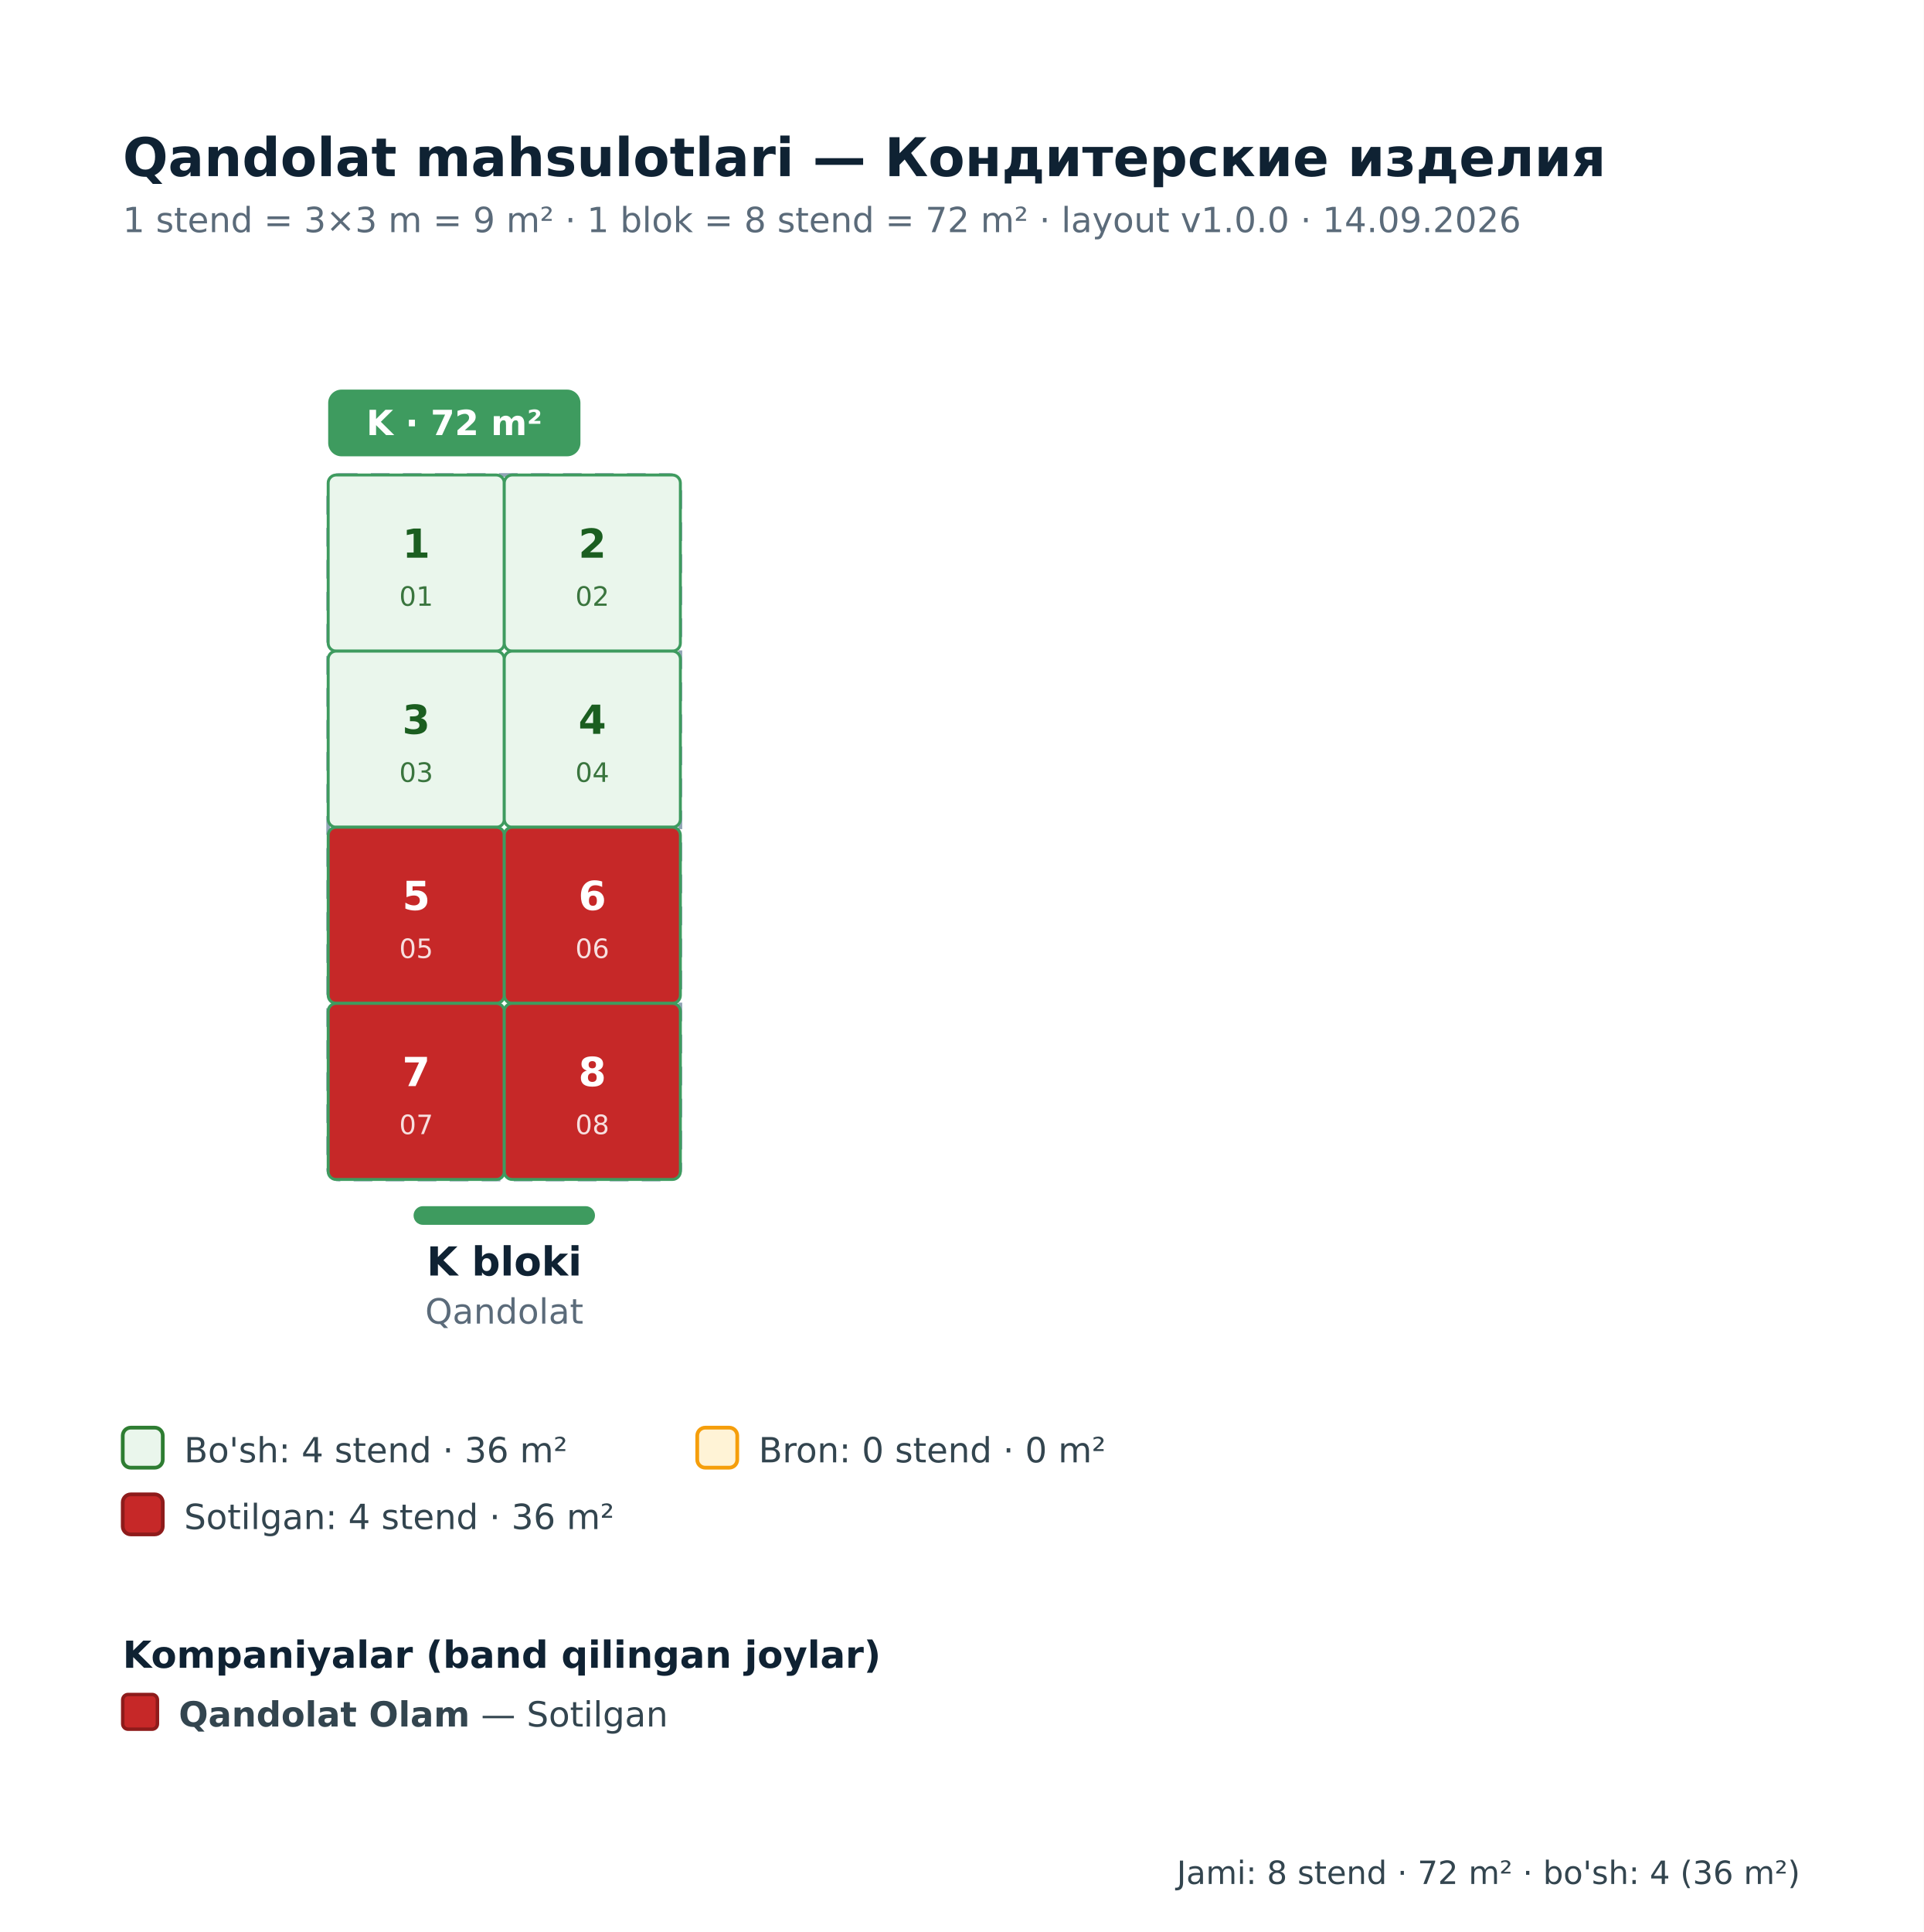
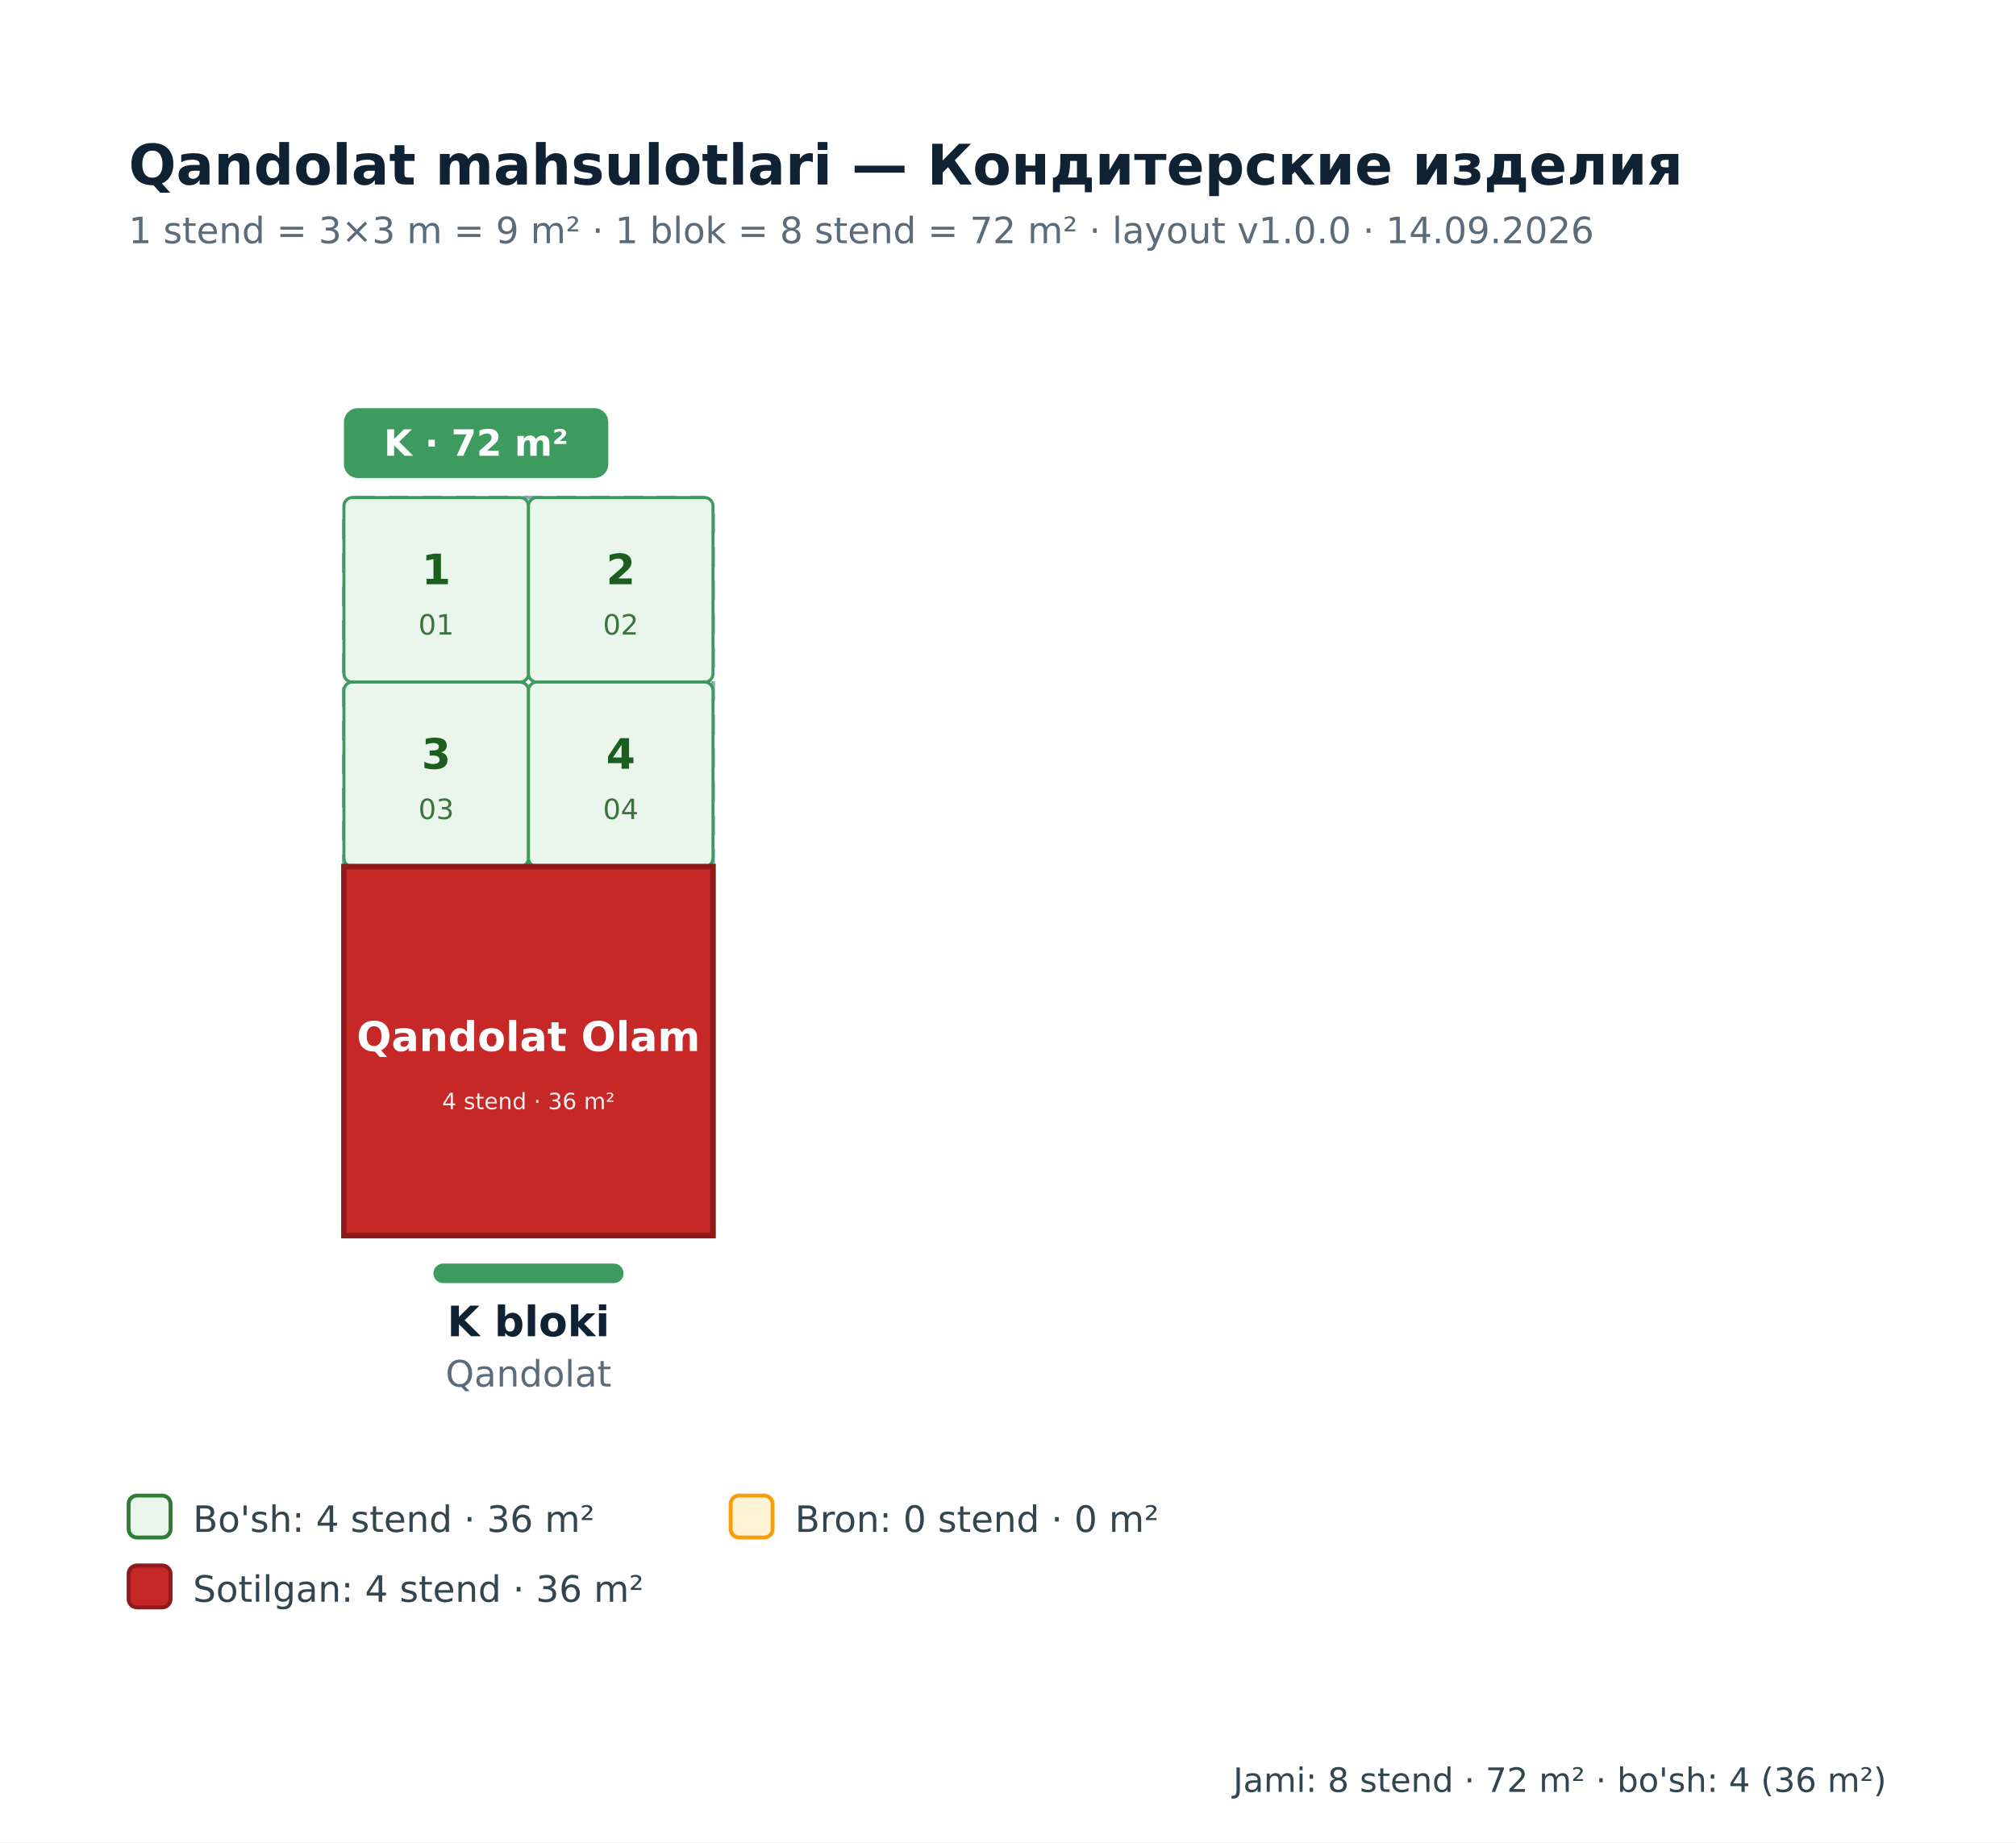
- <svg xmlns="http://www.w3.org/2000/svg" width="721" height="724" viewBox="0 0 721 724" font-family="DejaVu Sans, Helvetica, Arial, sans-serif">
-   <rect width="721" height="724" fill="#ffffff" />
+ <svg xmlns="http://www.w3.org/2000/svg" width="721" height="659" viewBox="0 0 721 659" font-family="DejaVu Sans, Helvetica, Arial, sans-serif">
+   <rect width="721" height="659" fill="#ffffff" />
  <text x="46" y="66" font-size="20" font-weight="bold" fill="#0f2233">Qandolat mahsulotlari — Кондитерские изделия</text>
  <text x="46" y="87" font-size="13" fill="#5b6b7a">1 stend = 3×3 m = 9 m² · 1 blok = 8 stend = 72 m² · layout v1.0.0 · 14.09.2026</text>
  <rect x="123.00" y="178.00" width="132.00" height="264.00" fill="none" stroke="#90a4b5" stroke-width="1.4" stroke-dasharray="7 5" rx="4" />
  <rect x="123.00" y="146.00" width="94.54" height="25" rx="5" fill="#3E9B5F" />
  <text x="170.27" y="163.05" font-size="13" font-weight="bold" fill="#ffffff" text-anchor="middle">K · 72 m²</text>
  <rect x="123.00" y="178.00" width="66.00" height="66.00" rx="3" fill="#eaf6ec" stroke="#3E9B5F" stroke-width="1.1" />
  <text x="156.00" y="209.00" font-size="15.00" font-weight="bold" fill="#1b5e20" text-anchor="middle">1</text>
  <text x="156.00" y="227.00" font-size="10" fill="#1b5e20" text-anchor="middle" opacity="0.85">01</text>
  <rect x="189.00" y="178.00" width="66.00" height="66.00" rx="3" fill="#eaf6ec" stroke="#3E9B5F" stroke-width="1.1" />
  <text x="222.00" y="209.00" font-size="15.00" font-weight="bold" fill="#1b5e20" text-anchor="middle">2</text>
  <text x="222.00" y="227.00" font-size="10" fill="#1b5e20" text-anchor="middle" opacity="0.85">02</text>
  <rect x="123.00" y="244.00" width="66.00" height="66.00" rx="3" fill="#eaf6ec" stroke="#3E9B5F" stroke-width="1.1" />
  <text x="156.00" y="275.00" font-size="15.00" font-weight="bold" fill="#1b5e20" text-anchor="middle">3</text>
  <text x="156.00" y="293.00" font-size="10" fill="#1b5e20" text-anchor="middle" opacity="0.85">03</text>
  <rect x="189.00" y="244.00" width="66.00" height="66.00" rx="3" fill="#eaf6ec" stroke="#3E9B5F" stroke-width="1.1" />
  <text x="222.00" y="275.00" font-size="15.00" font-weight="bold" fill="#1b5e20" text-anchor="middle">4</text>
  <text x="222.00" y="293.00" font-size="10" fill="#1b5e20" text-anchor="middle" opacity="0.85">04</text>
-   <rect x="123.00" y="310.00" width="66.00" height="66.00" rx="3" fill="#c62828" stroke="#3E9B5F" stroke-width="1.1" />
-   <text x="156.00" y="341.00" font-size="15.00" font-weight="bold" fill="#ffffff" text-anchor="middle">5</text>
-   <text x="156.00" y="359.00" font-size="10" fill="#ffffff" text-anchor="middle" opacity="0.85">05</text>
-   <rect x="189.00" y="310.00" width="66.00" height="66.00" rx="3" fill="#c62828" stroke="#3E9B5F" stroke-width="1.1" />
-   <text x="222.00" y="341.00" font-size="15.00" font-weight="bold" fill="#ffffff" text-anchor="middle">6</text>
-   <text x="222.00" y="359.00" font-size="10" fill="#ffffff" text-anchor="middle" opacity="0.85">06</text>
-   <rect x="123.00" y="376.00" width="66.00" height="66.00" rx="3" fill="#c62828" stroke="#3E9B5F" stroke-width="1.1" />
-   <text x="156.00" y="407.00" font-size="15.00" font-weight="bold" fill="#ffffff" text-anchor="middle">7</text>
-   <text x="156.00" y="425.00" font-size="10" fill="#ffffff" text-anchor="middle" opacity="0.85">07</text>
-   <rect x="189.00" y="376.00" width="66.00" height="66.00" rx="3" fill="#c62828" stroke="#3E9B5F" stroke-width="1.1" />
-   <text x="222.00" y="407.00" font-size="15.00" font-weight="bold" fill="#ffffff" text-anchor="middle">8</text>
-   <text x="222.00" y="425.00" font-size="10" fill="#ffffff" text-anchor="middle" opacity="0.85">08</text>
  <rect x="155.00" y="452.00" width="68" height="7" rx="3.5" fill="#3E9B5F" />
  <text x="189.00" y="478.00" font-size="15" font-weight="bold" fill="#0f2233" text-anchor="middle">K bloki</text>
  <text x="189.00" y="496.00" font-size="13" fill="#5b6b7a" text-anchor="middle">Qandolat</text>
+   <path d="M123 310L189 310L255 310L255 376L255 442L189 442L123 442L123 376Z" fill="#c62828" stroke="#8e1b1b" stroke-width="2" />
+   <text x="189.00" y="375.97" font-size="14.64" font-weight="bold" fill="#ffffff" text-anchor="middle">Qandolat Olam</text>
+   <text x="189.00" y="396.78" font-size="8.05" fill="#ffffff" text-anchor="middle" opacity="0.92">4 stend · 36 m²</text>
  <rect x="46.00" y="535.00" width="15" height="15" rx="3" fill="#eaf6ec" stroke="#2e7d32" stroke-width="1.4" />
  <text x="69.00" y="548.00" font-size="13" fill="#33454f">Bo'sh: 4 stend · 36 m²</text>
  <rect x="261.32" y="535.00" width="15" height="15" rx="3" fill="#fff3d6" stroke="#f59e0b" stroke-width="1.4" />
  <text x="284.32" y="548.00" font-size="13" fill="#33454f">Bron: 0 stend · 0 m²</text>
  <rect x="46.00" y="560.00" width="15" height="15" rx="3" fill="#c62828" stroke="#8e1b1b" stroke-width="1.4" />
  <text x="69.00" y="573.00" font-size="13" fill="#33454f">Sotilgan: 4 stend · 36 m²</text>
-   <text x="46" y="625.00" font-size="14" font-weight="bold" fill="#0f2233">Kompaniyalar (band qilingan joylar)</text>
-   <rect x="46" y="635.00" width="13" height="13" rx="2" fill="#c62828" stroke="#8e1b1b" stroke-width="1.3" />
-   <text x="67" y="647.00" font-size="13" fill="#33454f">
-     <tspan font-weight="bold">Qandolat Olam</tspan> — Sotilgan</text>
-   <text x="746.00" y="647.00" font-size="13" fill="#33454f">4 stend · 36 m² · K-05, K-06, K-07, K-08</text>
-   <text x="674.68" y="706" font-size="12" fill="#33454f" text-anchor="end">Jami: 8 stend · 72 m² · bo'sh: 4 (36 m²)</text>
+   <text x="674.68" y="641" font-size="12" fill="#33454f" text-anchor="end">Jami: 8 stend · 72 m² · bo'sh: 4 (36 m²)</text>
</svg>
